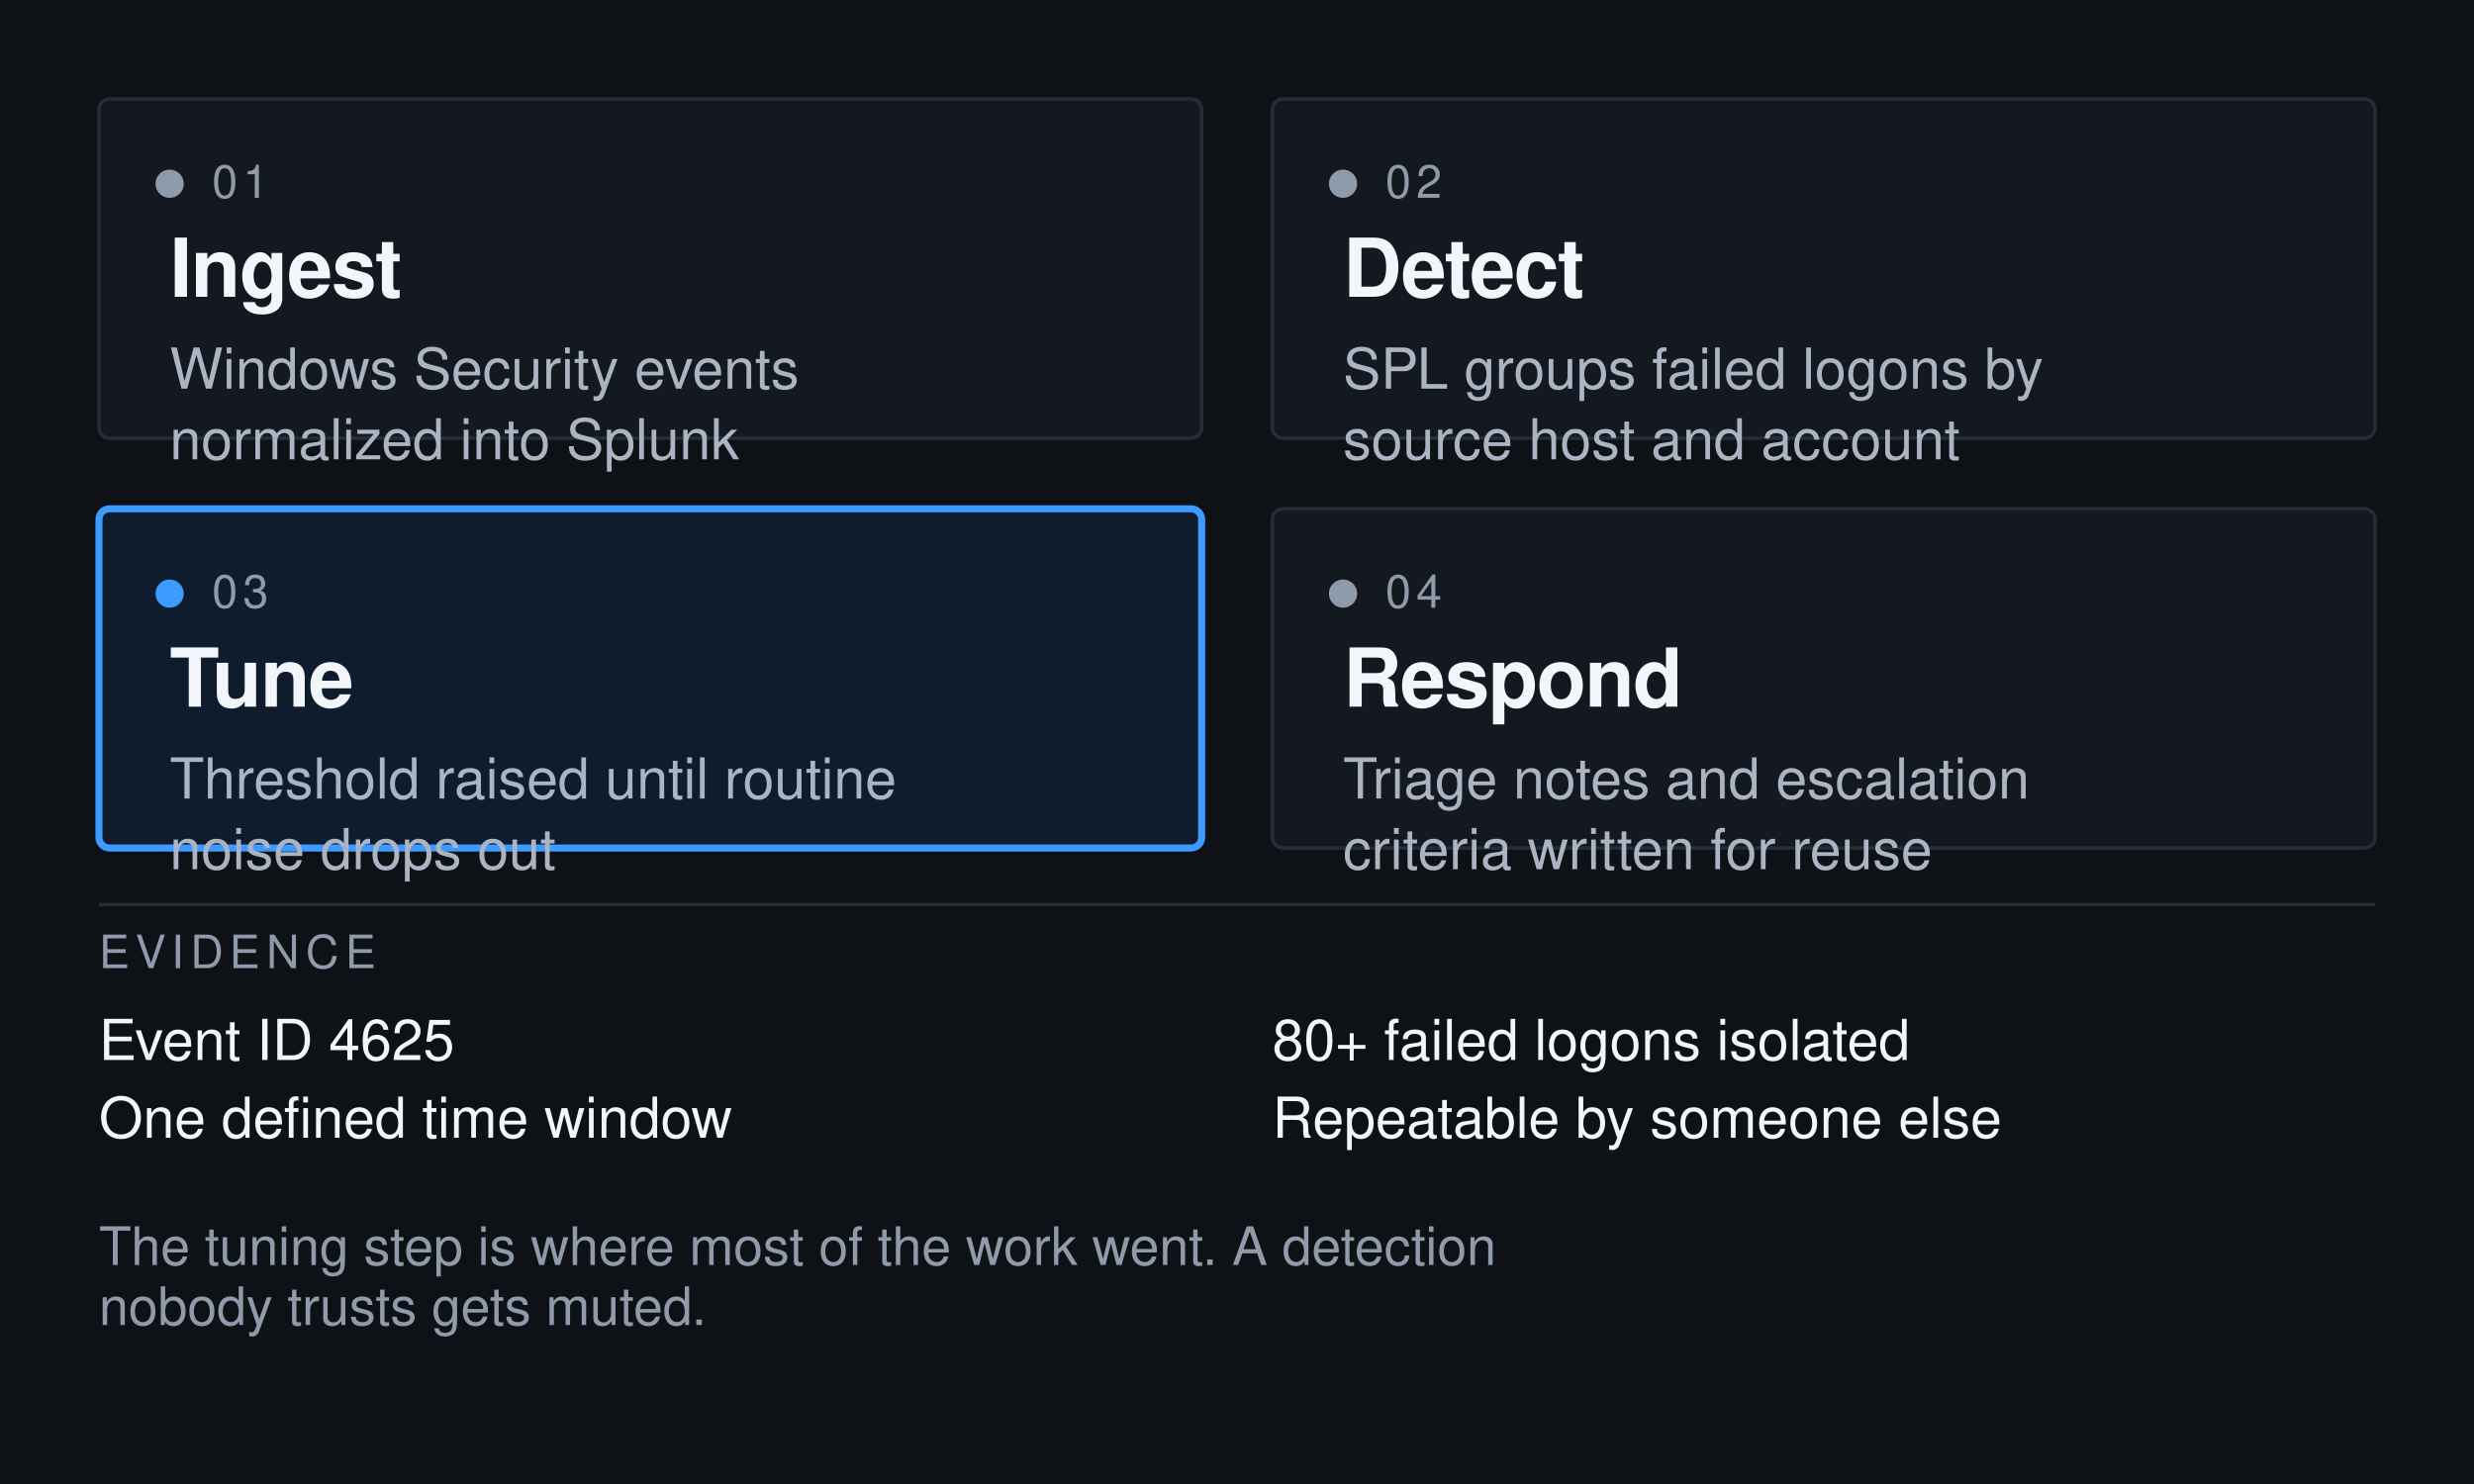
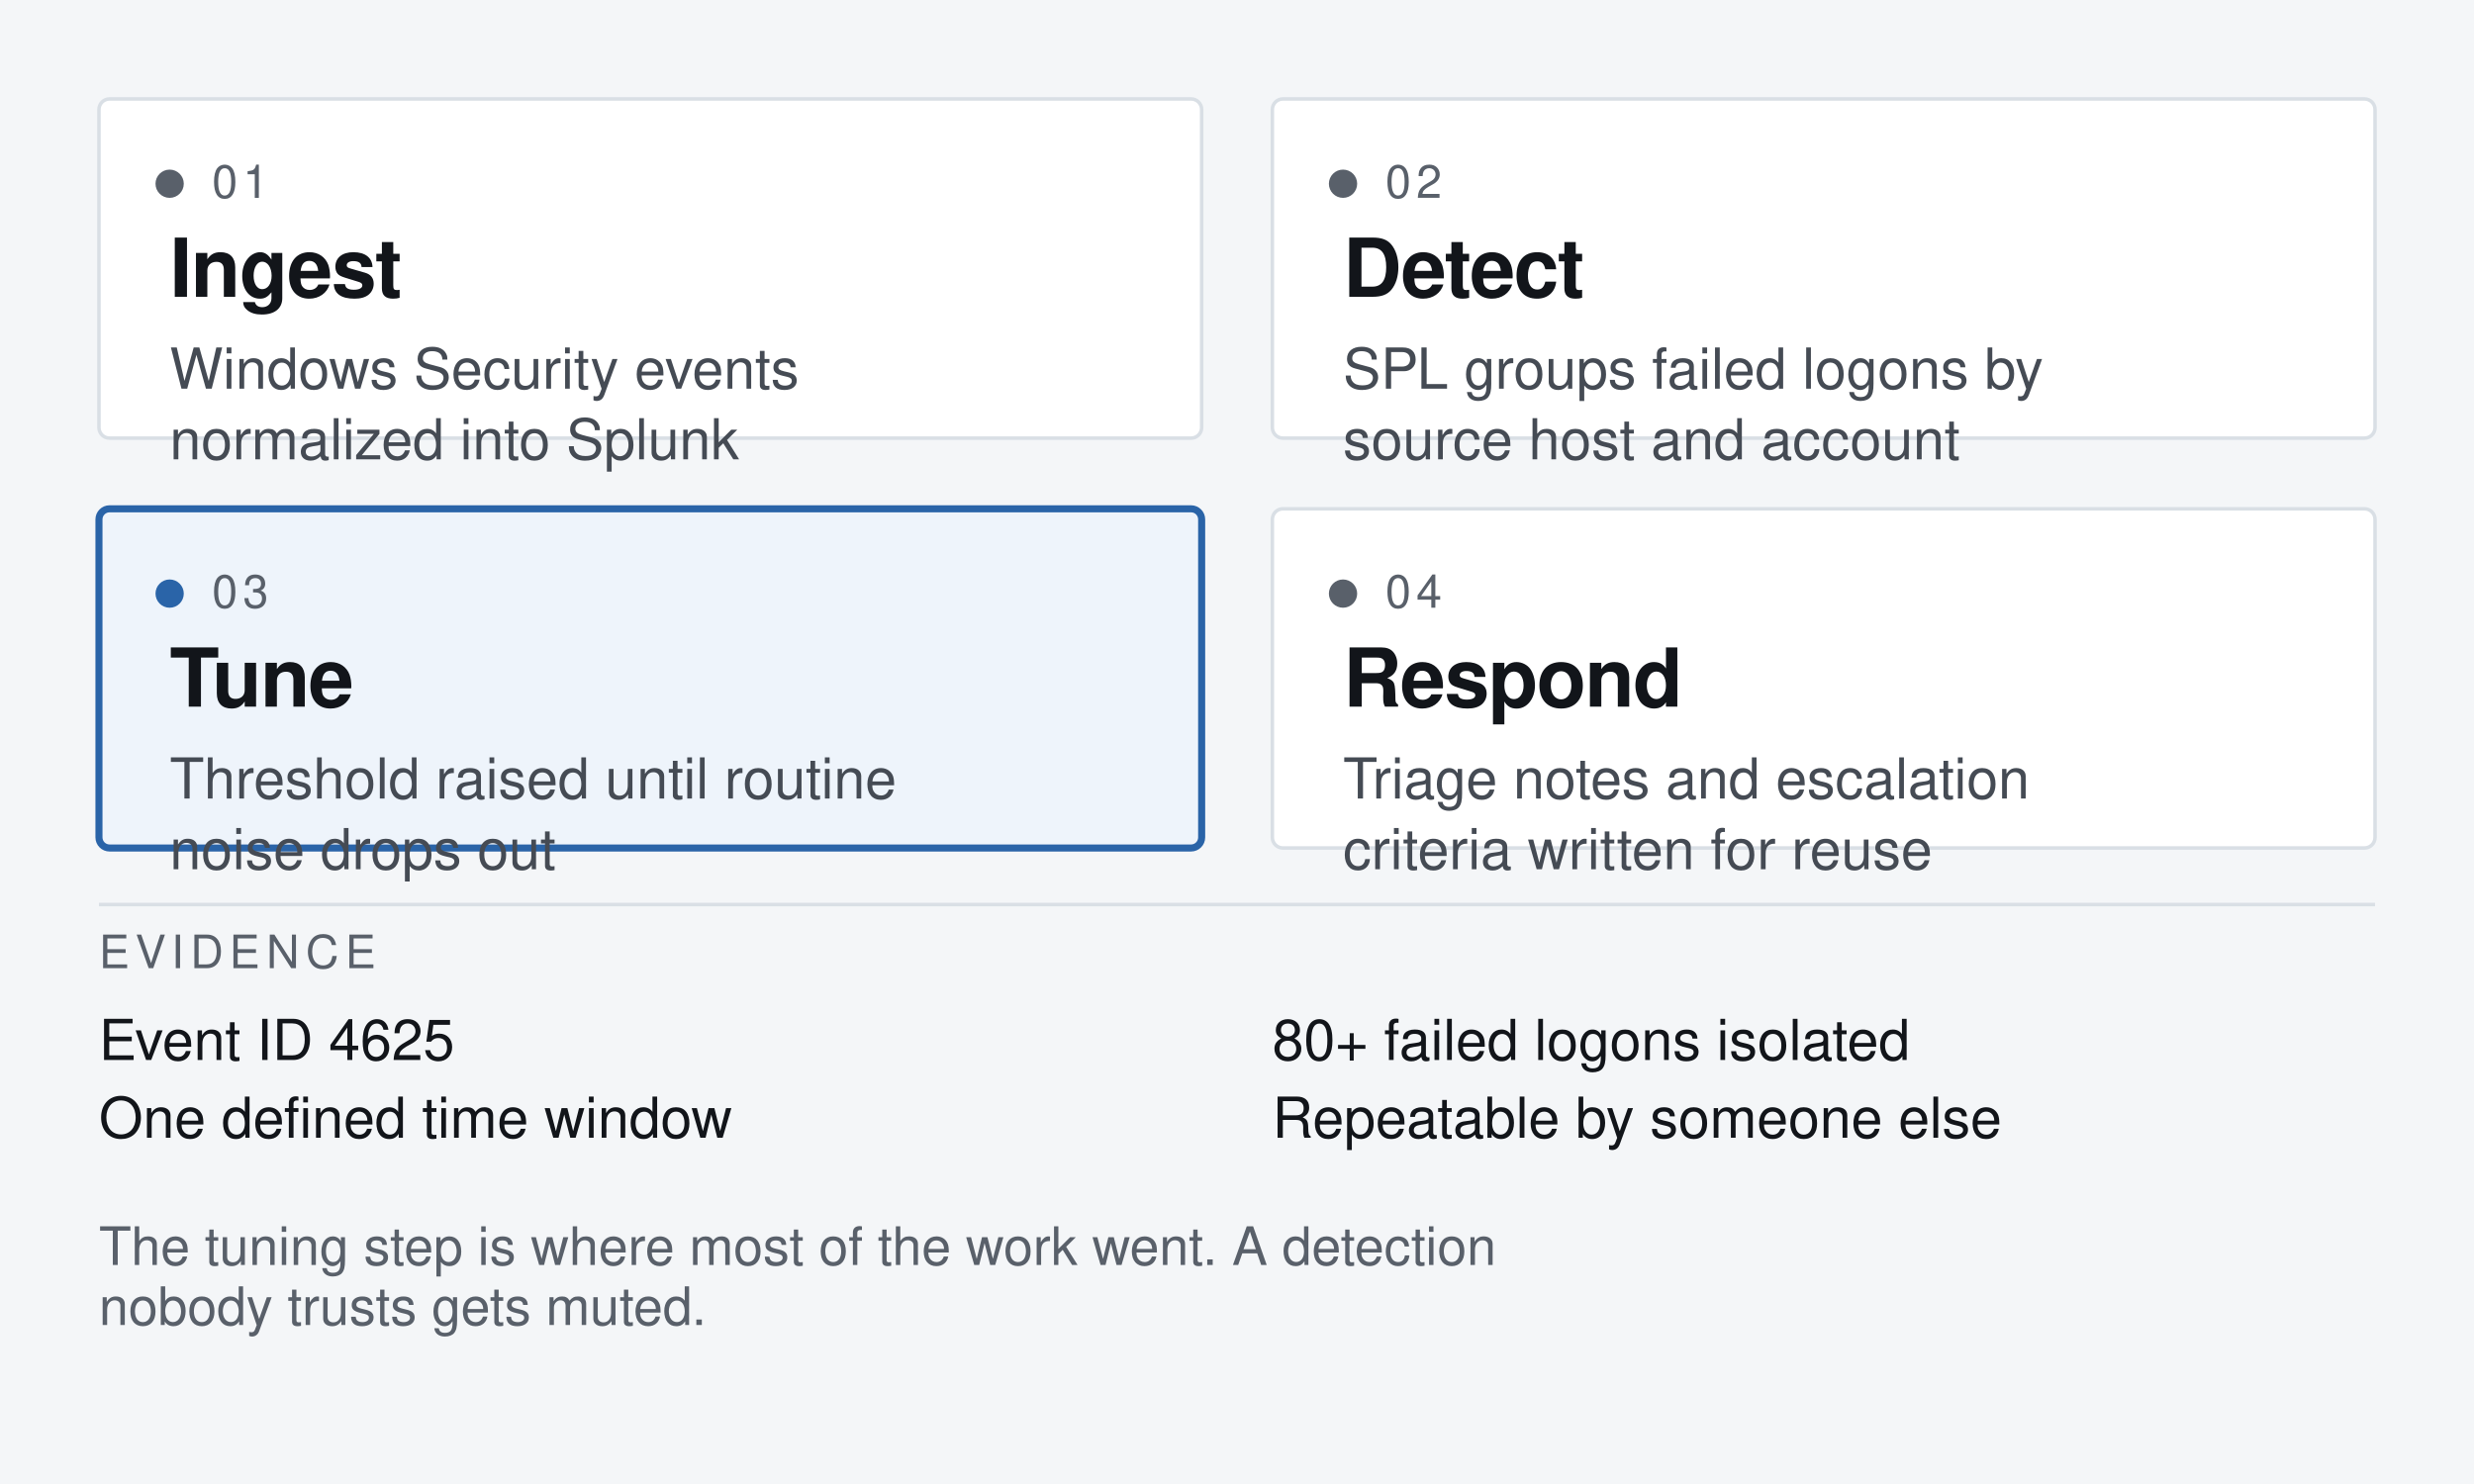
<svg xmlns="http://www.w3.org/2000/svg" viewBox="0 0 700 420" width="700" height="420" role="img" aria-label="log analysis diagram">
-   <rect width="700" height="420" fill="#0e1116" />
-   <rect x="28.0" y="28" width="312.0" height="96" rx="3" fill="#141820" stroke="#262d38" stroke-width="1" />
-   <circle cx="48.0" cy="52" r="4" fill="#8f9aaa" />
-   <text x="60.0" y="56" font-family="'Helvetica Neue',Helvetica,Arial,sans-serif" font-size="13" letter-spacing="1.5" fill="#8f9aaa">01</text>
-   <text x="48.0" y="84" font-family="'Helvetica Neue',Helvetica,Arial,sans-serif" font-size="23" font-weight="600" letter-spacing="-0.4" fill="#f2f5f9">Ingest</text>
-   <text x="48.0" y="110" font-family="'Helvetica Neue',Helvetica,Arial,sans-serif" font-size="16" fill="#aab4c2">Windows Security events</text>
-   <text x="48.0" y="130" font-family="'Helvetica Neue',Helvetica,Arial,sans-serif" font-size="16" fill="#aab4c2">normalized into Splunk</text>
-   <rect x="360.0" y="28" width="312.0" height="96" rx="3" fill="#141820" stroke="#262d38" stroke-width="1" />
-   <circle cx="380.0" cy="52" r="4" fill="#8f9aaa" />
-   <text x="392.0" y="56" font-family="'Helvetica Neue',Helvetica,Arial,sans-serif" font-size="13" letter-spacing="1.5" fill="#8f9aaa">02</text>
-   <text x="380.0" y="84" font-family="'Helvetica Neue',Helvetica,Arial,sans-serif" font-size="23" font-weight="600" letter-spacing="-0.4" fill="#f2f5f9">Detect</text>
-   <text x="380.0" y="110" font-family="'Helvetica Neue',Helvetica,Arial,sans-serif" font-size="16" fill="#aab4c2">SPL groups failed logons by</text>
-   <text x="380.0" y="130" font-family="'Helvetica Neue',Helvetica,Arial,sans-serif" font-size="16" fill="#aab4c2">source host and account</text>
-   <rect x="28.0" y="144" width="312.0" height="96" rx="3" fill="#0f1c2e" stroke="#3d9bff" stroke-width="2" />
-   <circle cx="48.0" cy="168" r="4" fill="#3d9bff" />
-   <text x="60.0" y="172" font-family="'Helvetica Neue',Helvetica,Arial,sans-serif" font-size="13" letter-spacing="1.5" fill="#8f9aaa">03</text>
-   <text x="48.0" y="200" font-family="'Helvetica Neue',Helvetica,Arial,sans-serif" font-size="23" font-weight="600" letter-spacing="-0.4" fill="#f2f5f9">Tune</text>
-   <text x="48.0" y="226" font-family="'Helvetica Neue',Helvetica,Arial,sans-serif" font-size="16" fill="#aab4c2">Threshold raised until routine</text>
-   <text x="48.0" y="246" font-family="'Helvetica Neue',Helvetica,Arial,sans-serif" font-size="16" fill="#aab4c2">noise drops out</text>
-   <rect x="360.0" y="144" width="312.0" height="96" rx="3" fill="#141820" stroke="#262d38" stroke-width="1" />
-   <circle cx="380.0" cy="168" r="4" fill="#8f9aaa" />
-   <text x="392.0" y="172" font-family="'Helvetica Neue',Helvetica,Arial,sans-serif" font-size="13" letter-spacing="1.5" fill="#8f9aaa">04</text>
-   <text x="380.0" y="200" font-family="'Helvetica Neue',Helvetica,Arial,sans-serif" font-size="23" font-weight="600" letter-spacing="-0.4" fill="#f2f5f9">Respond</text>
-   <text x="380.0" y="226" font-family="'Helvetica Neue',Helvetica,Arial,sans-serif" font-size="16" fill="#aab4c2">Triage notes and escalation</text>
-   <text x="380.0" y="246" font-family="'Helvetica Neue',Helvetica,Arial,sans-serif" font-size="16" fill="#aab4c2">criteria written for reuse</text>
-   <line x1="28" y1="256" x2="672" y2="256" stroke="#262d38" stroke-width="1" />
-   <text x="28" y="274" font-family="'Helvetica Neue',Helvetica,Arial,sans-serif" font-size="13" letter-spacing="1.8" fill="#8f9aaa">EVIDENCE</text>
-   <text x="28.0" y="300" font-family="'Helvetica Neue',Helvetica,Arial,sans-serif" font-size="16" fill="#f2f5f9">Event ID 4625</text>
-   <text x="360.0" y="300" font-family="'Helvetica Neue',Helvetica,Arial,sans-serif" font-size="16" fill="#f2f5f9">80+ failed logons isolated</text>
-   <text x="28.0" y="322" font-family="'Helvetica Neue',Helvetica,Arial,sans-serif" font-size="16" fill="#f2f5f9">One defined time window</text>
-   <text x="360.0" y="322" font-family="'Helvetica Neue',Helvetica,Arial,sans-serif" font-size="16" fill="#f2f5f9">Repeatable by someone else</text>
-   <text x="28" y="358" font-family="'Helvetica Neue',Helvetica,Arial,sans-serif" font-size="15" fill="#8f9aaa">The tuning step is where most of the work went. A detection</text>
-   <text x="28" y="375" font-family="'Helvetica Neue',Helvetica,Arial,sans-serif" font-size="15" fill="#8f9aaa">nobody trusts gets muted.</text>
+   <rect width="700" height="420" fill="#f4f6f8" />
+   <rect x="28.0" y="28" width="312.0" height="96" rx="3" fill="#ffffff" stroke="#d9dfe5" stroke-width="1" />
+   <circle cx="48.0" cy="52" r="4" fill="#59606a" />
+   <text x="60.0" y="56" font-family="'Helvetica Neue',Helvetica,Arial,sans-serif" font-size="13" letter-spacing="1.5" fill="#59606a">01</text>
+   <text x="48.0" y="84" font-family="'Helvetica Neue',Helvetica,Arial,sans-serif" font-size="23" font-weight="600" letter-spacing="-0.4" fill="#12151a">Ingest</text>
+   <text x="48.0" y="110" font-family="'Helvetica Neue',Helvetica,Arial,sans-serif" font-size="16" fill="#454b54">Windows Security events</text>
+   <text x="48.0" y="130" font-family="'Helvetica Neue',Helvetica,Arial,sans-serif" font-size="16" fill="#454b54">normalized into Splunk</text>
+   <rect x="360.0" y="28" width="312.0" height="96" rx="3" fill="#ffffff" stroke="#d9dfe5" stroke-width="1" />
+   <circle cx="380.0" cy="52" r="4" fill="#59606a" />
+   <text x="392.0" y="56" font-family="'Helvetica Neue',Helvetica,Arial,sans-serif" font-size="13" letter-spacing="1.5" fill="#59606a">02</text>
+   <text x="380.0" y="84" font-family="'Helvetica Neue',Helvetica,Arial,sans-serif" font-size="23" font-weight="600" letter-spacing="-0.4" fill="#12151a">Detect</text>
+   <text x="380.0" y="110" font-family="'Helvetica Neue',Helvetica,Arial,sans-serif" font-size="16" fill="#454b54">SPL groups failed logons by</text>
+   <text x="380.0" y="130" font-family="'Helvetica Neue',Helvetica,Arial,sans-serif" font-size="16" fill="#454b54">source host and account</text>
+   <rect x="28.0" y="144" width="312.0" height="96" rx="3" fill="#eef4fb" stroke="#2a64a8" stroke-width="2" />
+   <circle cx="48.0" cy="168" r="4" fill="#2a64a8" />
+   <text x="60.0" y="172" font-family="'Helvetica Neue',Helvetica,Arial,sans-serif" font-size="13" letter-spacing="1.5" fill="#59606a">03</text>
+   <text x="48.0" y="200" font-family="'Helvetica Neue',Helvetica,Arial,sans-serif" font-size="23" font-weight="600" letter-spacing="-0.4" fill="#12151a">Tune</text>
+   <text x="48.0" y="226" font-family="'Helvetica Neue',Helvetica,Arial,sans-serif" font-size="16" fill="#454b54">Threshold raised until routine</text>
+   <text x="48.0" y="246" font-family="'Helvetica Neue',Helvetica,Arial,sans-serif" font-size="16" fill="#454b54">noise drops out</text>
+   <rect x="360.0" y="144" width="312.0" height="96" rx="3" fill="#ffffff" stroke="#d9dfe5" stroke-width="1" />
+   <circle cx="380.0" cy="168" r="4" fill="#59606a" />
+   <text x="392.0" y="172" font-family="'Helvetica Neue',Helvetica,Arial,sans-serif" font-size="13" letter-spacing="1.5" fill="#59606a">04</text>
+   <text x="380.0" y="200" font-family="'Helvetica Neue',Helvetica,Arial,sans-serif" font-size="23" font-weight="600" letter-spacing="-0.4" fill="#12151a">Respond</text>
+   <text x="380.0" y="226" font-family="'Helvetica Neue',Helvetica,Arial,sans-serif" font-size="16" fill="#454b54">Triage notes and escalation</text>
+   <text x="380.0" y="246" font-family="'Helvetica Neue',Helvetica,Arial,sans-serif" font-size="16" fill="#454b54">criteria written for reuse</text>
+   <line x1="28" y1="256" x2="672" y2="256" stroke="#d9dfe5" stroke-width="1" />
+   <text x="28" y="274" font-family="'Helvetica Neue',Helvetica,Arial,sans-serif" font-size="13" letter-spacing="1.8" fill="#59606a">EVIDENCE</text>
+   <text x="28.0" y="300" font-family="'Helvetica Neue',Helvetica,Arial,sans-serif" font-size="16" fill="#12151a">Event ID 4625</text>
+   <text x="360.0" y="300" font-family="'Helvetica Neue',Helvetica,Arial,sans-serif" font-size="16" fill="#12151a">80+ failed logons isolated</text>
+   <text x="28.0" y="322" font-family="'Helvetica Neue',Helvetica,Arial,sans-serif" font-size="16" fill="#12151a">One defined time window</text>
+   <text x="360.0" y="322" font-family="'Helvetica Neue',Helvetica,Arial,sans-serif" font-size="16" fill="#12151a">Repeatable by someone else</text>
+   <text x="28" y="358" font-family="'Helvetica Neue',Helvetica,Arial,sans-serif" font-size="15" fill="#59606a">The tuning step is where most of the work went. A detection</text>
+   <text x="28" y="375" font-family="'Helvetica Neue',Helvetica,Arial,sans-serif" font-size="15" fill="#59606a">nobody trusts gets muted.</text>
</svg>
